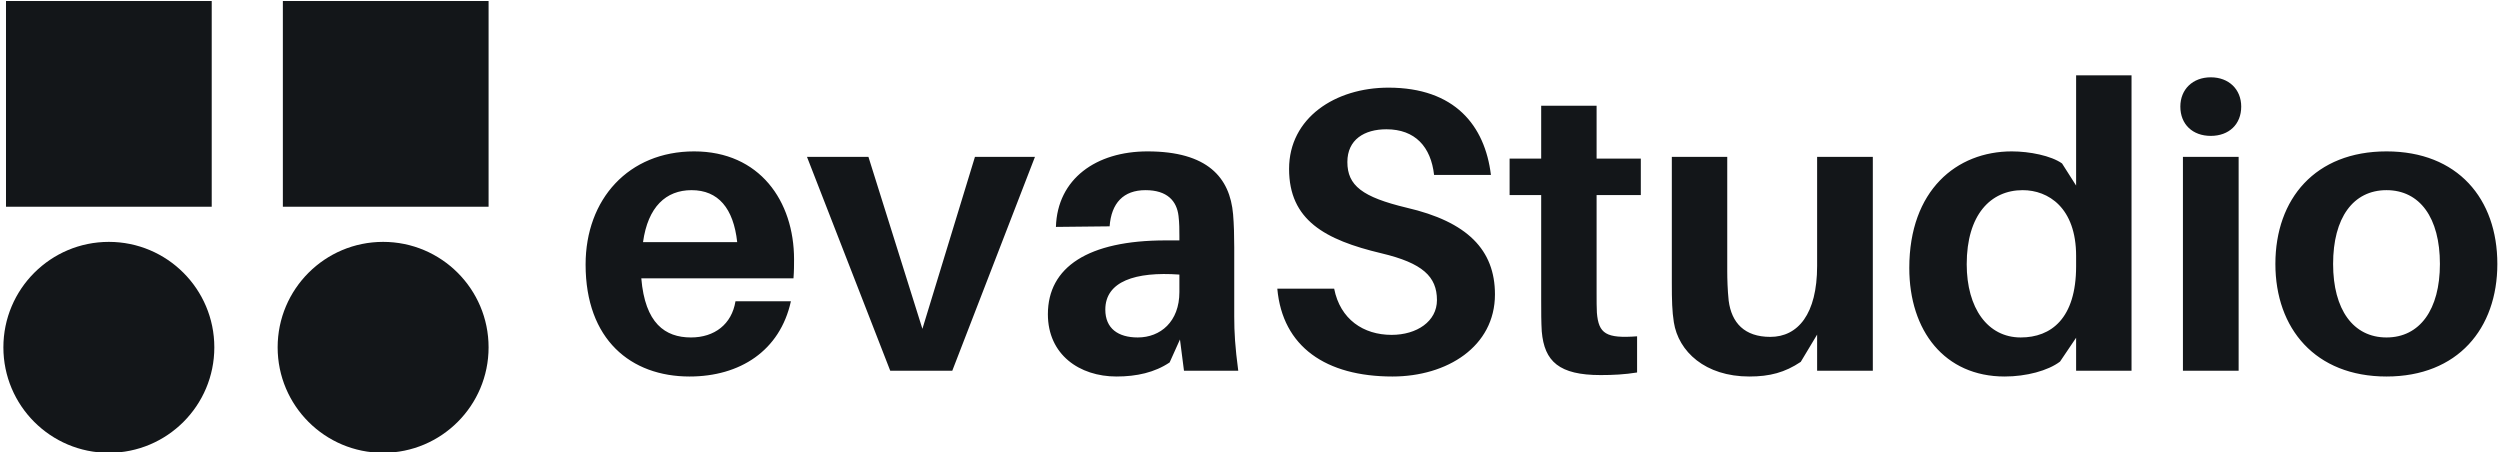
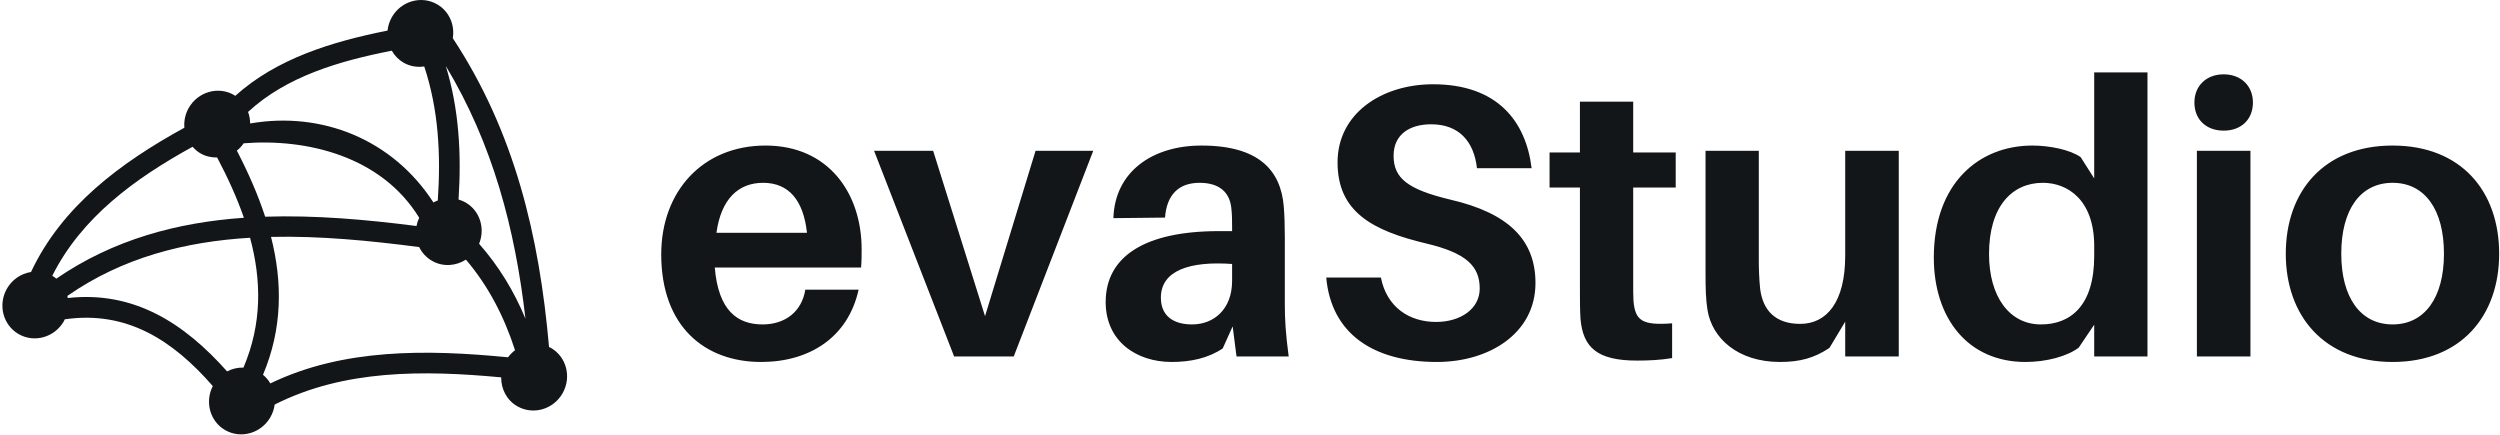
- <svg xmlns="http://www.w3.org/2000/svg" data-v-423bf9ae="" viewBox="0 0 498 90" class="iconLeft">
-   <g data-v-423bf9ae="" id="110e2fca-afe7-4d69-afed-dc8be63b76b2" fill="#131619" transform="matrix(5.719733,0,0,5.719733,114.4773,-3.817922)">
+ <svg xmlns="http://www.w3.org/2000/svg" data-v-423bf9ae="" viewBox="0 0 518 90" class="iconLeft">
+   <g data-v-423bf9ae="" id="1614b41b-c7c9-43f6-b403-ecb340d453a1" fill="#131619" transform="matrix(5.719733,0,0,5.719733,134.8337,-3.817922)">
    <path d="M7.64 9.70C7.64 7.67 6.44 5.94 4.16 5.94C1.88 5.94 0.38 7.60 0.38 9.88C0.38 12.50 1.96 13.78 4.00 13.78C5.75 13.78 7.15 12.89 7.53 11.16L5.60 11.16C5.47 11.96 4.87 12.42 4.05 12.42C3.15 12.42 2.45 11.93 2.32 10.36L7.62 10.36C7.64 10.11 7.64 9.88 7.64 9.70ZM4.07 7.29C5.00 7.29 5.53 7.92 5.66 9.10L2.38 9.10C2.55 7.87 3.18 7.29 4.07 7.29ZM16.03 6.13L13.94 6.13L12.11 12.12L10.23 6.13L8.09 6.13L10.99 13.58L13.15 13.58ZM21.22 13.58L23.11 13.58C23.00 12.75 22.97 12.25 22.97 11.69L22.97 9.28C22.97 8.88 22.96 8.48 22.93 8.13C22.82 6.85 22.04 5.94 19.95 5.94C18.17 5.94 16.81 6.89 16.76 8.57L18.63 8.55C18.69 7.74 19.11 7.29 19.88 7.29C20.64 7.29 20.97 7.67 21.03 8.19C21.06 8.44 21.06 8.67 21.06 8.89L21.06 9.04L20.58 9.04C17.88 9.04 16.48 9.97 16.48 11.61C16.48 13.02 17.58 13.78 18.87 13.78C19.57 13.78 20.20 13.64 20.72 13.29L21.08 12.49ZM19.61 12.42C18.93 12.42 18.48 12.11 18.48 11.45C18.48 10.47 19.52 10.12 21.06 10.23L21.06 10.84C21.06 11.87 20.40 12.42 19.61 12.42ZM28.34 3.72C26.49 3.72 24.88 4.77 24.88 6.55C24.88 8.33 26.12 9.02 28.10 9.49C29.53 9.83 30.03 10.30 30.03 11.12C30.03 11.86 29.33 12.33 28.45 12.33C27.47 12.33 26.66 11.79 26.45 10.72L24.47 10.72C24.65 12.75 26.17 13.78 28.48 13.78C30.38 13.78 32.05 12.74 32.05 10.92C32.05 9.37 31.09 8.39 28.97 7.90C27.43 7.53 26.91 7.13 26.91 6.31C26.91 5.53 27.50 5.17 28.27 5.17C29.27 5.17 29.82 5.78 29.93 6.76L31.91 6.76C31.70 5.04 30.65 3.72 28.34 3.72ZM35.59 7.46L37.13 7.46L37.13 6.19L35.59 6.19L35.59 4.35L33.66 4.35L33.66 6.19L32.56 6.19L32.56 7.46L33.66 7.46L33.66 11.13C33.66 11.55 33.66 11.87 33.68 12.21C33.77 13.26 34.29 13.73 35.73 13.73C36.16 13.73 36.57 13.71 37.00 13.64L37.00 12.38C35.92 12.46 35.66 12.29 35.60 11.56C35.59 11.37 35.59 11.16 35.59 10.91ZM45.21 6.13L43.27 6.13L43.27 9.93C43.27 11.61 42.60 12.40 41.64 12.40C40.74 12.40 40.29 11.91 40.19 11.14C40.15 10.77 40.14 10.36 40.14 10.12L40.14 6.13L38.21 6.13L38.21 10.53C38.21 11.13 38.22 11.51 38.28 11.89C38.44 12.91 39.37 13.78 40.91 13.78C41.62 13.78 42.15 13.64 42.70 13.27L43.27 12.32L43.27 13.58L45.21 13.58ZM54.22 3.29L52.29 3.29L52.29 7.13L51.80 6.36C51.42 6.09 50.67 5.94 50.05 5.94C48.13 5.94 46.48 7.29 46.48 10.00C46.48 12.19 47.71 13.78 49.80 13.78C50.55 13.78 51.31 13.58 51.73 13.26L52.29 12.43L52.29 13.58L54.22 13.58ZM50.36 12.42C49.21 12.42 48.48 11.40 48.48 9.87C48.48 8.15 49.31 7.29 50.43 7.29C51.32 7.29 52.29 7.90 52.29 9.58L52.29 9.94C52.29 11.76 51.42 12.42 50.36 12.42ZM56.98 3.36C56.35 3.36 55.92 3.78 55.92 4.38C55.92 5.00 56.35 5.40 56.98 5.40C57.61 5.40 58.04 5.00 58.04 4.38C58.04 3.78 57.61 3.36 56.98 3.36ZM57.95 13.58L57.95 6.13L56.01 6.13L56.01 13.58ZM63.10 5.94C60.62 5.94 59.23 7.59 59.23 9.86C59.23 12.11 60.62 13.78 63.10 13.78C65.58 13.78 66.96 12.11 66.96 9.86C66.96 7.59 65.58 5.94 63.10 5.94ZM63.10 12.42C61.94 12.42 61.24 11.45 61.24 9.86C61.24 8.25 61.94 7.29 63.10 7.29C64.26 7.29 64.96 8.25 64.96 9.86C64.96 11.45 64.26 12.42 63.10 12.42Z" />
  </g>
-   <g data-v-423bf9ae="" id="635ab24a-cc3f-4007-aeeb-838abbbcf5c7" transform="matrix(3.020337,0,0,3.020337,0.6746096,-6.446761)" stroke="none" fill="#131619">
-     <circle cx="25.044" cy="25.043" r="6.956" />
-     <circle cx="6.956" cy="25.043" r="6.956" />
-     <path d="M.172 2.201H13.74v13.568H.172zM18.432 2.201H32v13.568H18.432z" />
+   <g data-v-423bf9ae="" id="32a234b4-504b-46d3-b2d1-de05dd27e20c" transform="matrix(1.170079,0,0,1.170079,0.4963787,-0.00004177665)" stroke="none" fill="#131619">
+     <path d="M97.113 61.594c-.1-.061-.209-.089-.312-.138C95.076 41.76 90.685 23.347 79.758 6.76c.388-2.356-.645-4.781-2.793-6.009-2.783-1.593-6.367-.568-8.001 2.29a6.132 6.132 0 0 0-.763 2.374C58.35 7.381 48.57 10.364 41.232 16.978c-.078-.051-.146-.116-.226-.163-2.786-1.594-6.37-.568-8.004 2.289a6.02 6.02 0 0 0-.775 3.511C20.88 28.845 10.54 36.524 5.067 48.164a5.985 5.985 0 0 0-4.261 2.943c-1.636 2.86-.702 6.467 2.083 8.062 2.785 1.592 6.368.567 8.002-2.292.061-.105.094-.223.148-.331 11.031-1.594 19.184 3.757 26.219 11.821-1.438 2.815-.504 6.255 2.2 7.802 2.781 1.591 6.368.565 8.001-2.294.408-.712.657-1.47.756-2.233 12.262-6.219 26.326-6.109 40.109-4.818-.022 2.058.985 4.051 2.865 5.122 2.782 1.592 6.367.569 8-2.29 1.642-2.861.709-6.469-2.076-8.062zM46.53 38.372c-1.284-3.933-3.009-7.837-5.011-11.697.462-.357.859-.808 1.215-1.302 11.376-.886 24.461 2.385 31.074 13.191a6.008 6.008 0 0 0-.481 1.458c-8.929-1.146-17.962-1.942-26.797-1.65zm24.515-27.271c1.15.658 2.429.848 3.656.667 2.532 7.642 2.956 15.547 2.401 23.733a5.874 5.874 0 0 0-.776.351C69.088 24.658 56.522 19.667 43.87 21.864a5.88 5.88 0 0 0-.366-2.045c6.832-6.308 16.196-9.031 25.454-10.842a5.594 5.594 0 0 0 2.087 2.124zm10.959 24.741a5.484 5.484 0 0 0-1.228-.508c.531-8.161.078-16.037-2.26-23.658 8.306 13.801 12.266 28.77 14.107 44.748-2.021-4.857-4.705-9.28-8.207-13.259 1.111-2.717.144-5.864-2.412-7.323zm-48.325-9.853c.401.45.855.859 1.404 1.173.925.531 1.941.747 2.945.725 1.863 3.529 3.494 7.087 4.737 10.673-11.771.829-23.094 3.829-33.217 10.785a5.527 5.527 0 0 0-.714-.512c5.189-10.34 14.599-17.209 24.845-22.844zM11.573 52.774c-.024-.126-.031-.253-.061-.379 9.788-6.812 20.861-9.605 32.343-10.294 2.039 7.553 2.138 15.228-1.167 22.993a5.872 5.872 0 0 0-2.898.675c-7.639-8.603-16.56-14.293-28.217-12.995zm35.87 15.125a5.572 5.572 0 0 0-1.294-1.531c3.459-8.204 3.464-16.372 1.422-24.419 8.696-.196 17.562.674 26.234 1.803a5.67 5.67 0 0 0 2.279 2.441c1.924 1.102 4.219.926 6.001-.217 3.977 4.677 6.77 10.083 8.693 16.044-.464.344-.873.77-1.235 1.25-14.379-1.402-29.202-1.609-42.1 4.629z" />
  </g>
</svg>
